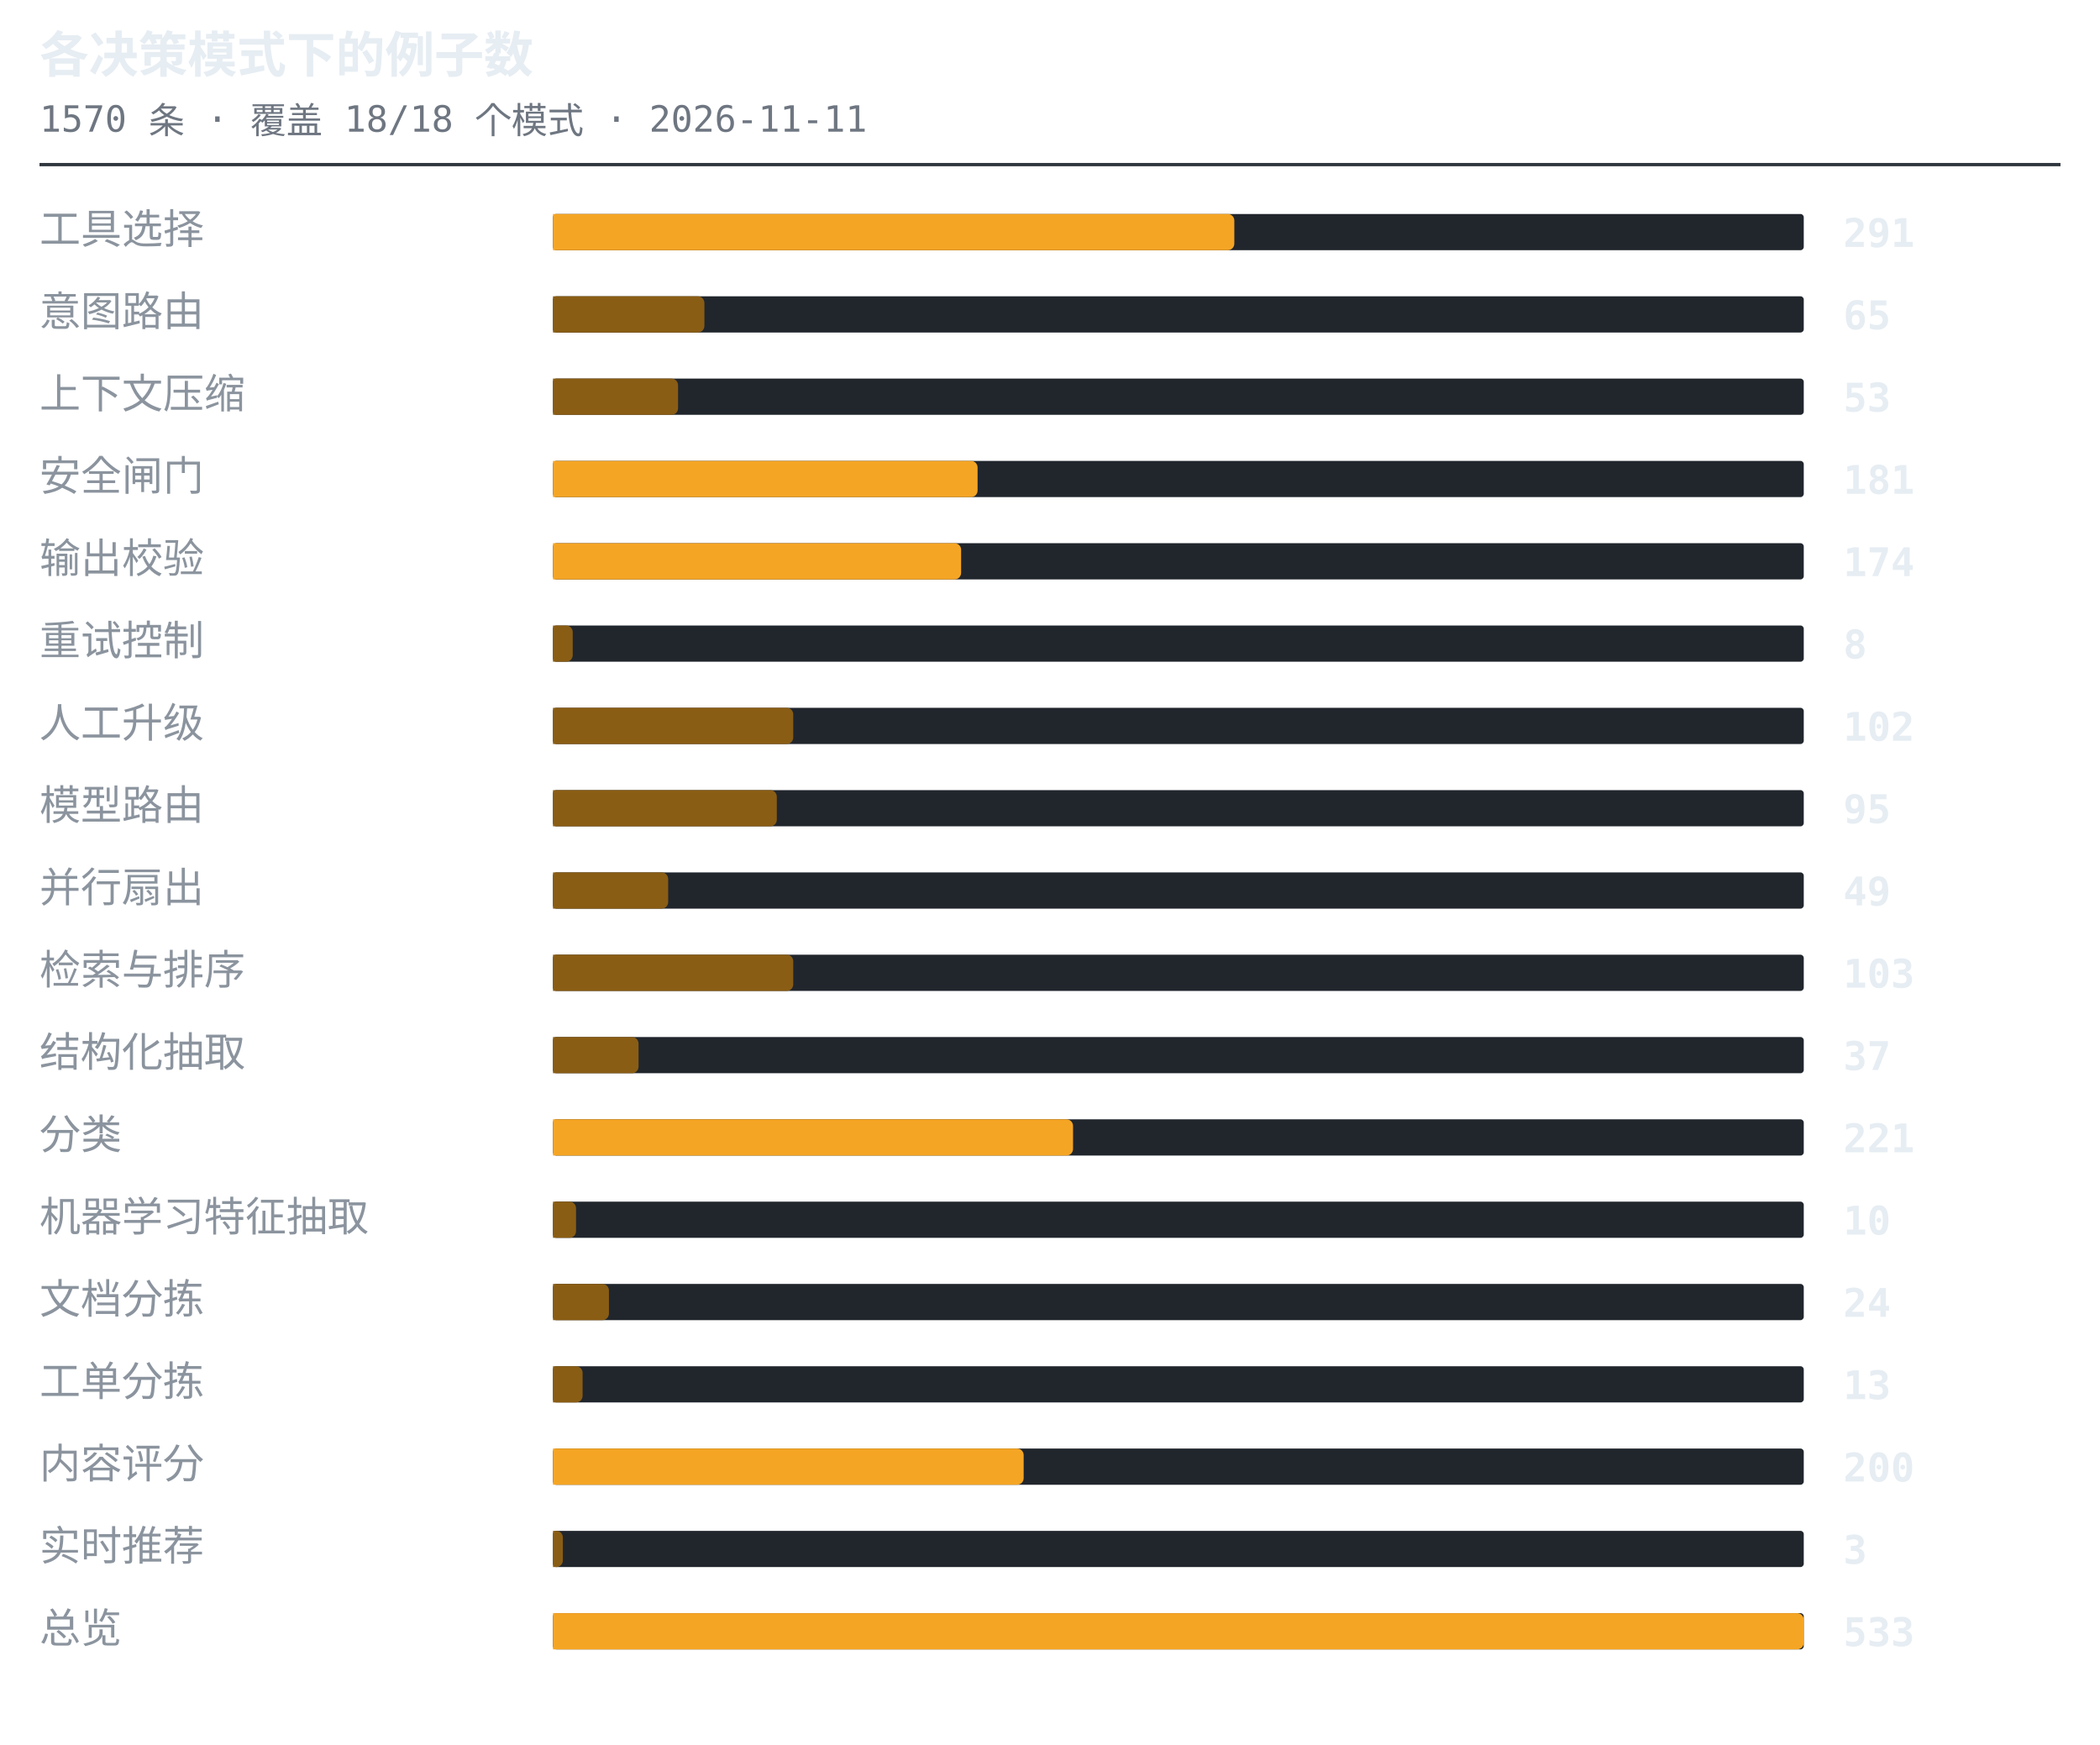
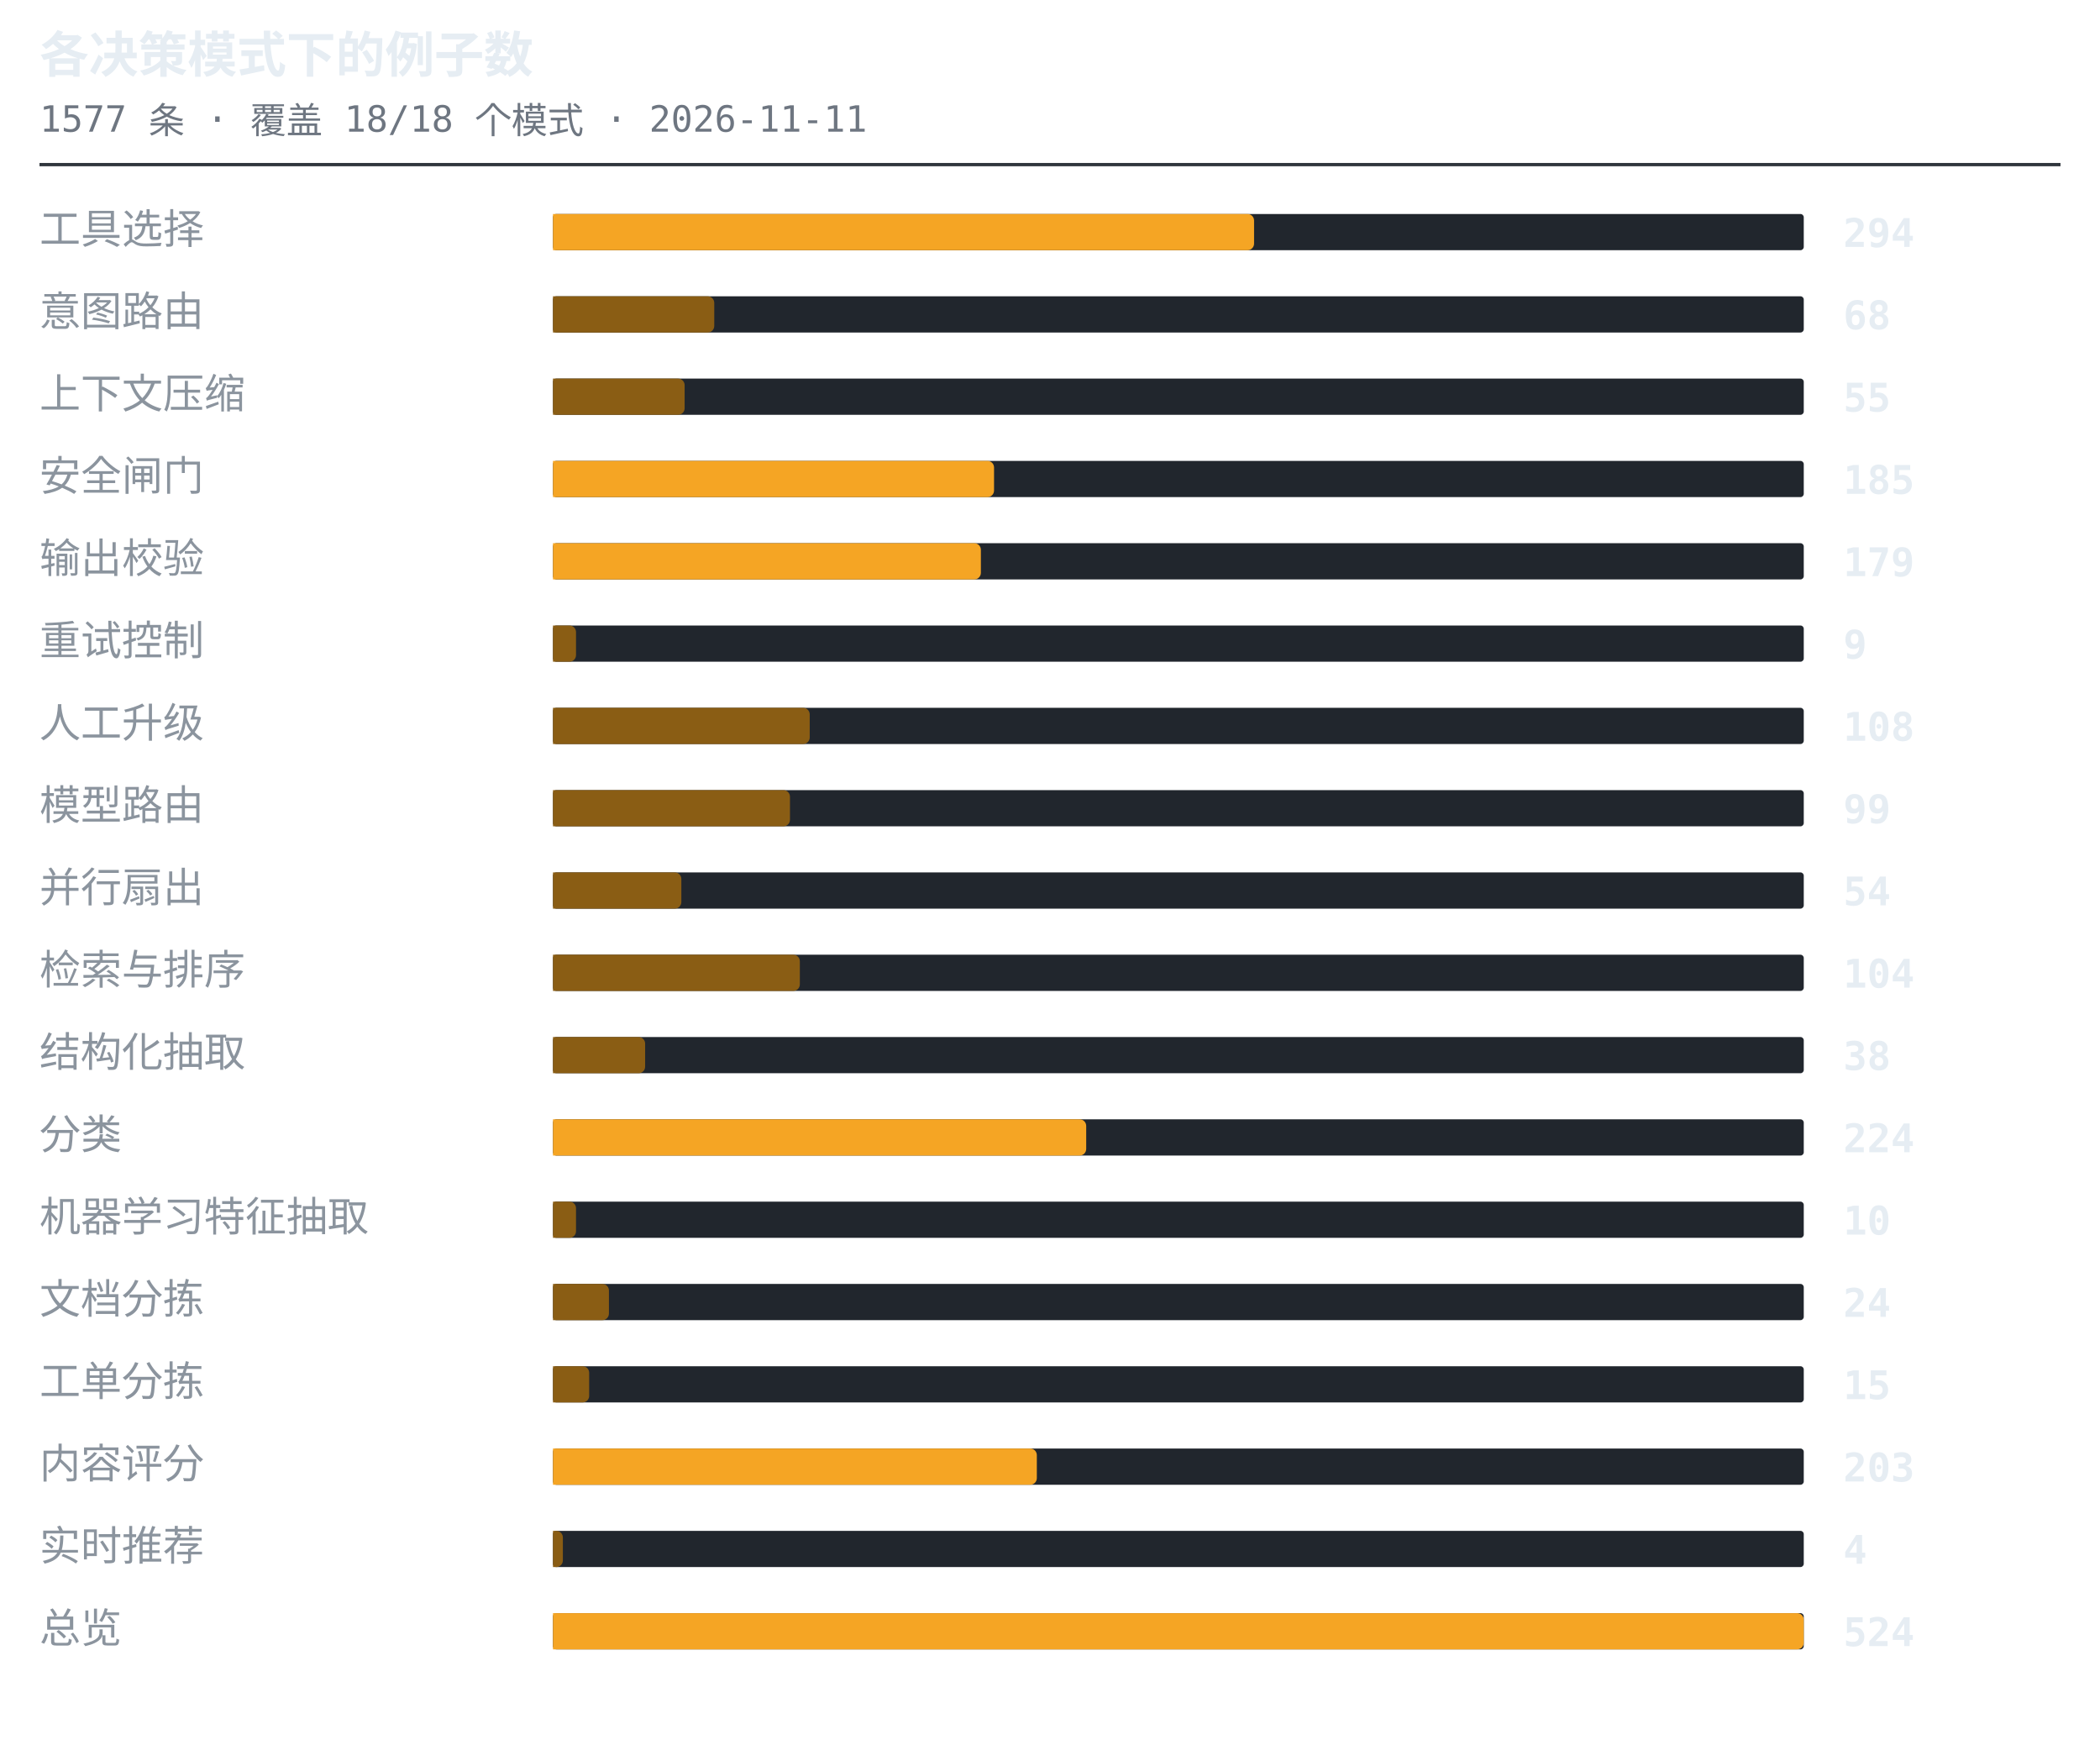
<svg xmlns="http://www.w3.org/2000/svg" width="638" height="530" viewBox="0 0 638 530" role="img" aria-label="各决策模式下的例子数">
  <style>.t{font:600 15px ui-monospace,SFMono-Regular,'SF Mono',Menlo,Consolas,monospace;fill:#e6edf3}.s{font:11px ui-monospace,SFMono-Regular,'SF Mono',Menlo,Consolas,monospace;fill:#6e7681}.l{font:12.5px -apple-system,BlinkMacSystemFont,'Segoe UI',Helvetica,Arial,sans-serif;fill:#8b949e}.n{font:600 12px ui-monospace,SFMono-Regular,'SF Mono',Menlo,Consolas,monospace;fill:#e6edf3}.g{font:italic 11px -apple-system,BlinkMacSystemFont,'Segoe UI',Helvetica,Arial,sans-serif;fill:#6e7681}</style>
  <text x="12" y="22" class="t">各决策模式下的例子数</text>
-   <text x="12" y="40" class="s">1570 条 · 覆盖 18/18 个模式 · 2026-11-11</text>
+   <text x="12" y="40" class="s">1577 条 · 覆盖 18/18 个模式 · 2026-11-11</text>
  <line x1="12" y1="50" x2="626" y2="50" stroke="#30363d" stroke-width="1" />
  <text x="12" y="74" class="l">工具选择</text>
  <rect x="168" y="65" width="380" height="11" rx="1" fill="#21262d" />
-   <path d="M168 65h205a2 2 0 0 1 2 2v7a2 2 0 0 1-2 2h-205z" fill="#f5a524" />
-   <text x="560" y="75" class="n">291</text>
+   <path d="M168 65h211a2 2 0 0 1 2 2v7a2 2 0 0 1-2 2h-211z" fill="#f5a524" />
+   <text x="560" y="75" class="n">294</text>
  <text x="12" y="99" class="l">意图路由</text>
  <rect x="168" y="90" width="380" height="11" rx="1" fill="#21262d" />
-   <path d="M168 90h44a2 2 0 0 1 2 2v7a2 2 0 0 1-2 2h-44z" fill="#8a5d14" />
-   <text x="560" y="100" class="n">65</text>
+   <path d="M168 90h47a2 2 0 0 1 2 2v7a2 2 0 0 1-2 2h-47z" fill="#8a5d14" />
+   <text x="560" y="100" class="n">68</text>
  <text x="12" y="124" class="l">上下文压缩</text>
  <rect x="168" y="115" width="380" height="11" rx="1" fill="#21262d" />
-   <path d="M168 115h36a2 2 0 0 1 2 2v7a2 2 0 0 1-2 2h-36z" fill="#8a5d14" />
-   <text x="560" y="125" class="n">53</text>
+   <path d="M168 115h38a2 2 0 0 1 2 2v7a2 2 0 0 1-2 2h-38z" fill="#8a5d14" />
+   <text x="560" y="125" class="n">55</text>
  <text x="12" y="149" class="l">安全闸门</text>
  <rect x="168" y="140" width="380" height="11" rx="1" fill="#21262d" />
-   <path d="M168 140h127a2 2 0 0 1 2 2v7a2 2 0 0 1-2 2h-127z" fill="#f5a524" />
-   <text x="560" y="150" class="n">181</text>
+   <path d="M168 140h132a2 2 0 0 1 2 2v7a2 2 0 0 1-2 2h-132z" fill="#f5a524" />
+   <text x="560" y="150" class="n">185</text>
  <text x="12" y="174" class="l">输出校验</text>
  <rect x="168" y="165" width="380" height="11" rx="1" fill="#21262d" />
-   <path d="M168 165h122a2 2 0 0 1 2 2v7a2 2 0 0 1-2 2h-122z" fill="#f5a524" />
-   <text x="560" y="175" class="n">174</text>
+   <path d="M168 165h128a2 2 0 0 1 2 2v7a2 2 0 0 1-2 2h-128z" fill="#f5a524" />
+   <text x="560" y="175" class="n">179</text>
  <text x="12" y="199" class="l">重试控制</text>
  <rect x="168" y="190" width="380" height="11" rx="1" fill="#21262d" />
-   <path d="M168 190h4a2 2 0 0 1 2 2v7a2 2 0 0 1-2 2h-4z" fill="#8a5d14" />
-   <text x="560" y="200" class="n">8</text>
+   <path d="M168 190h5a2 2 0 0 1 2 2v7a2 2 0 0 1-2 2h-5z" fill="#8a5d14" />
+   <text x="560" y="200" class="n">9</text>
  <text x="12" y="224" class="l">人工升级</text>
  <rect x="168" y="215" width="380" height="11" rx="1" fill="#21262d" />
-   <path d="M168 215h71a2 2 0 0 1 2 2v7a2 2 0 0 1-2 2h-71z" fill="#8a5d14" />
-   <text x="560" y="225" class="n">102</text>
+   <path d="M168 215h76a2 2 0 0 1 2 2v7a2 2 0 0 1-2 2h-76z" fill="#8a5d14" />
+   <text x="560" y="225" class="n">108</text>
  <text x="12" y="249" class="l">模型路由</text>
  <rect x="168" y="240" width="380" height="11" rx="1" fill="#21262d" />
-   <path d="M168 240h66a2 2 0 0 1 2 2v7a2 2 0 0 1-2 2h-66z" fill="#8a5d14" />
-   <text x="560" y="250" class="n">95</text>
+   <path d="M168 240h70a2 2 0 0 1 2 2v7a2 2 0 0 1-2 2h-70z" fill="#8a5d14" />
+   <text x="560" y="250" class="n">99</text>
  <text x="12" y="274" class="l">并行扇出</text>
  <rect x="168" y="265" width="380" height="11" rx="1" fill="#21262d" />
-   <path d="M168 265h33a2 2 0 0 1 2 2v7a2 2 0 0 1-2 2h-33z" fill="#8a5d14" />
-   <text x="560" y="275" class="n">49</text>
+   <path d="M168 265h37a2 2 0 0 1 2 2v7a2 2 0 0 1-2 2h-37z" fill="#8a5d14" />
+   <text x="560" y="275" class="n">54</text>
  <text x="12" y="299" class="l">检索与排序</text>
  <rect x="168" y="290" width="380" height="11" rx="1" fill="#21262d" />
-   <path d="M168 290h71a2 2 0 0 1 2 2v7a2 2 0 0 1-2 2h-71z" fill="#8a5d14" />
-   <text x="560" y="300" class="n">103</text>
+   <path d="M168 290h73a2 2 0 0 1 2 2v7a2 2 0 0 1-2 2h-73z" fill="#8a5d14" />
+   <text x="560" y="300" class="n">104</text>
  <text x="12" y="324" class="l">结构化抽取</text>
  <rect x="168" y="315" width="380" height="11" rx="1" fill="#21262d" />
-   <path d="M168 315h24a2 2 0 0 1 2 2v7a2 2 0 0 1-2 2h-24z" fill="#8a5d14" />
-   <text x="560" y="325" class="n">37</text>
+   <path d="M168 315h26a2 2 0 0 1 2 2v7a2 2 0 0 1-2 2h-26z" fill="#8a5d14" />
+   <text x="560" y="325" class="n">38</text>
  <text x="12" y="349" class="l">分类</text>
  <rect x="168" y="340" width="380" height="11" rx="1" fill="#21262d" />
-   <path d="M168 340h156a2 2 0 0 1 2 2v7a2 2 0 0 1-2 2h-156z" fill="#f5a524" />
-   <text x="560" y="350" class="n">221</text>
+   <path d="M168 340h160a2 2 0 0 1 2 2v7a2 2 0 0 1-2 2h-160z" fill="#f5a524" />
+   <text x="560" y="350" class="n">224</text>
  <text x="12" y="374" class="l">机器学习特征抽取</text>
  <rect x="168" y="365" width="380" height="11" rx="1" fill="#21262d" />
  <path d="M168 365h5a2 2 0 0 1 2 2v7a2 2 0 0 1-2 2h-5z" fill="#8a5d14" />
  <text x="560" y="375" class="n">10</text>
  <text x="12" y="399" class="l">文档分拣</text>
  <rect x="168" y="390" width="380" height="11" rx="1" fill="#21262d" />
  <path d="M168 390h15a2 2 0 0 1 2 2v7a2 2 0 0 1-2 2h-15z" fill="#8a5d14" />
  <text x="560" y="400" class="n">24</text>
  <text x="12" y="424" class="l">工单分拣</text>
  <rect x="168" y="415" width="380" height="11" rx="1" fill="#21262d" />
-   <path d="M168 415h7a2 2 0 0 1 2 2v7a2 2 0 0 1-2 2h-7z" fill="#8a5d14" />
-   <text x="560" y="425" class="n">13</text>
+   <path d="M168 415h9a2 2 0 0 1 2 2v7a2 2 0 0 1-2 2h-9z" fill="#8a5d14" />
+   <text x="560" y="425" class="n">15</text>
  <text x="12" y="449" class="l">内容评分</text>
  <rect x="168" y="440" width="380" height="11" rx="1" fill="#21262d" />
-   <path d="M168 440h141a2 2 0 0 1 2 2v7a2 2 0 0 1-2 2h-141z" fill="#f5a524" />
-   <text x="560" y="450" class="n">200</text>
+   <path d="M168 440h145a2 2 0 0 1 2 2v7a2 2 0 0 1-2 2h-145z" fill="#f5a524" />
+   <text x="560" y="450" class="n">203</text>
  <text x="12" y="474" class="l">实时推荐</text>
  <rect x="168" y="465" width="380" height="11" rx="1" fill="#21262d" />
  <path d="M168 465h1a2 2 0 0 1 2 2v7a2 2 0 0 1-2 2h-1z" fill="#8a5d14" />
-   <text x="560" y="475" class="n">3</text>
+   <text x="560" y="475" class="n">4</text>
  <text x="12" y="499" class="l">总览</text>
  <rect x="168" y="490" width="380" height="11" rx="1" fill="#21262d" />
  <path d="M168 490h378a2 2 0 0 1 2 2v7a2 2 0 0 1-2 2h-378z" fill="#f5a524" />
-   <text x="560" y="500" class="n">533</text>
+   <text x="560" y="500" class="n">524</text>
</svg>
